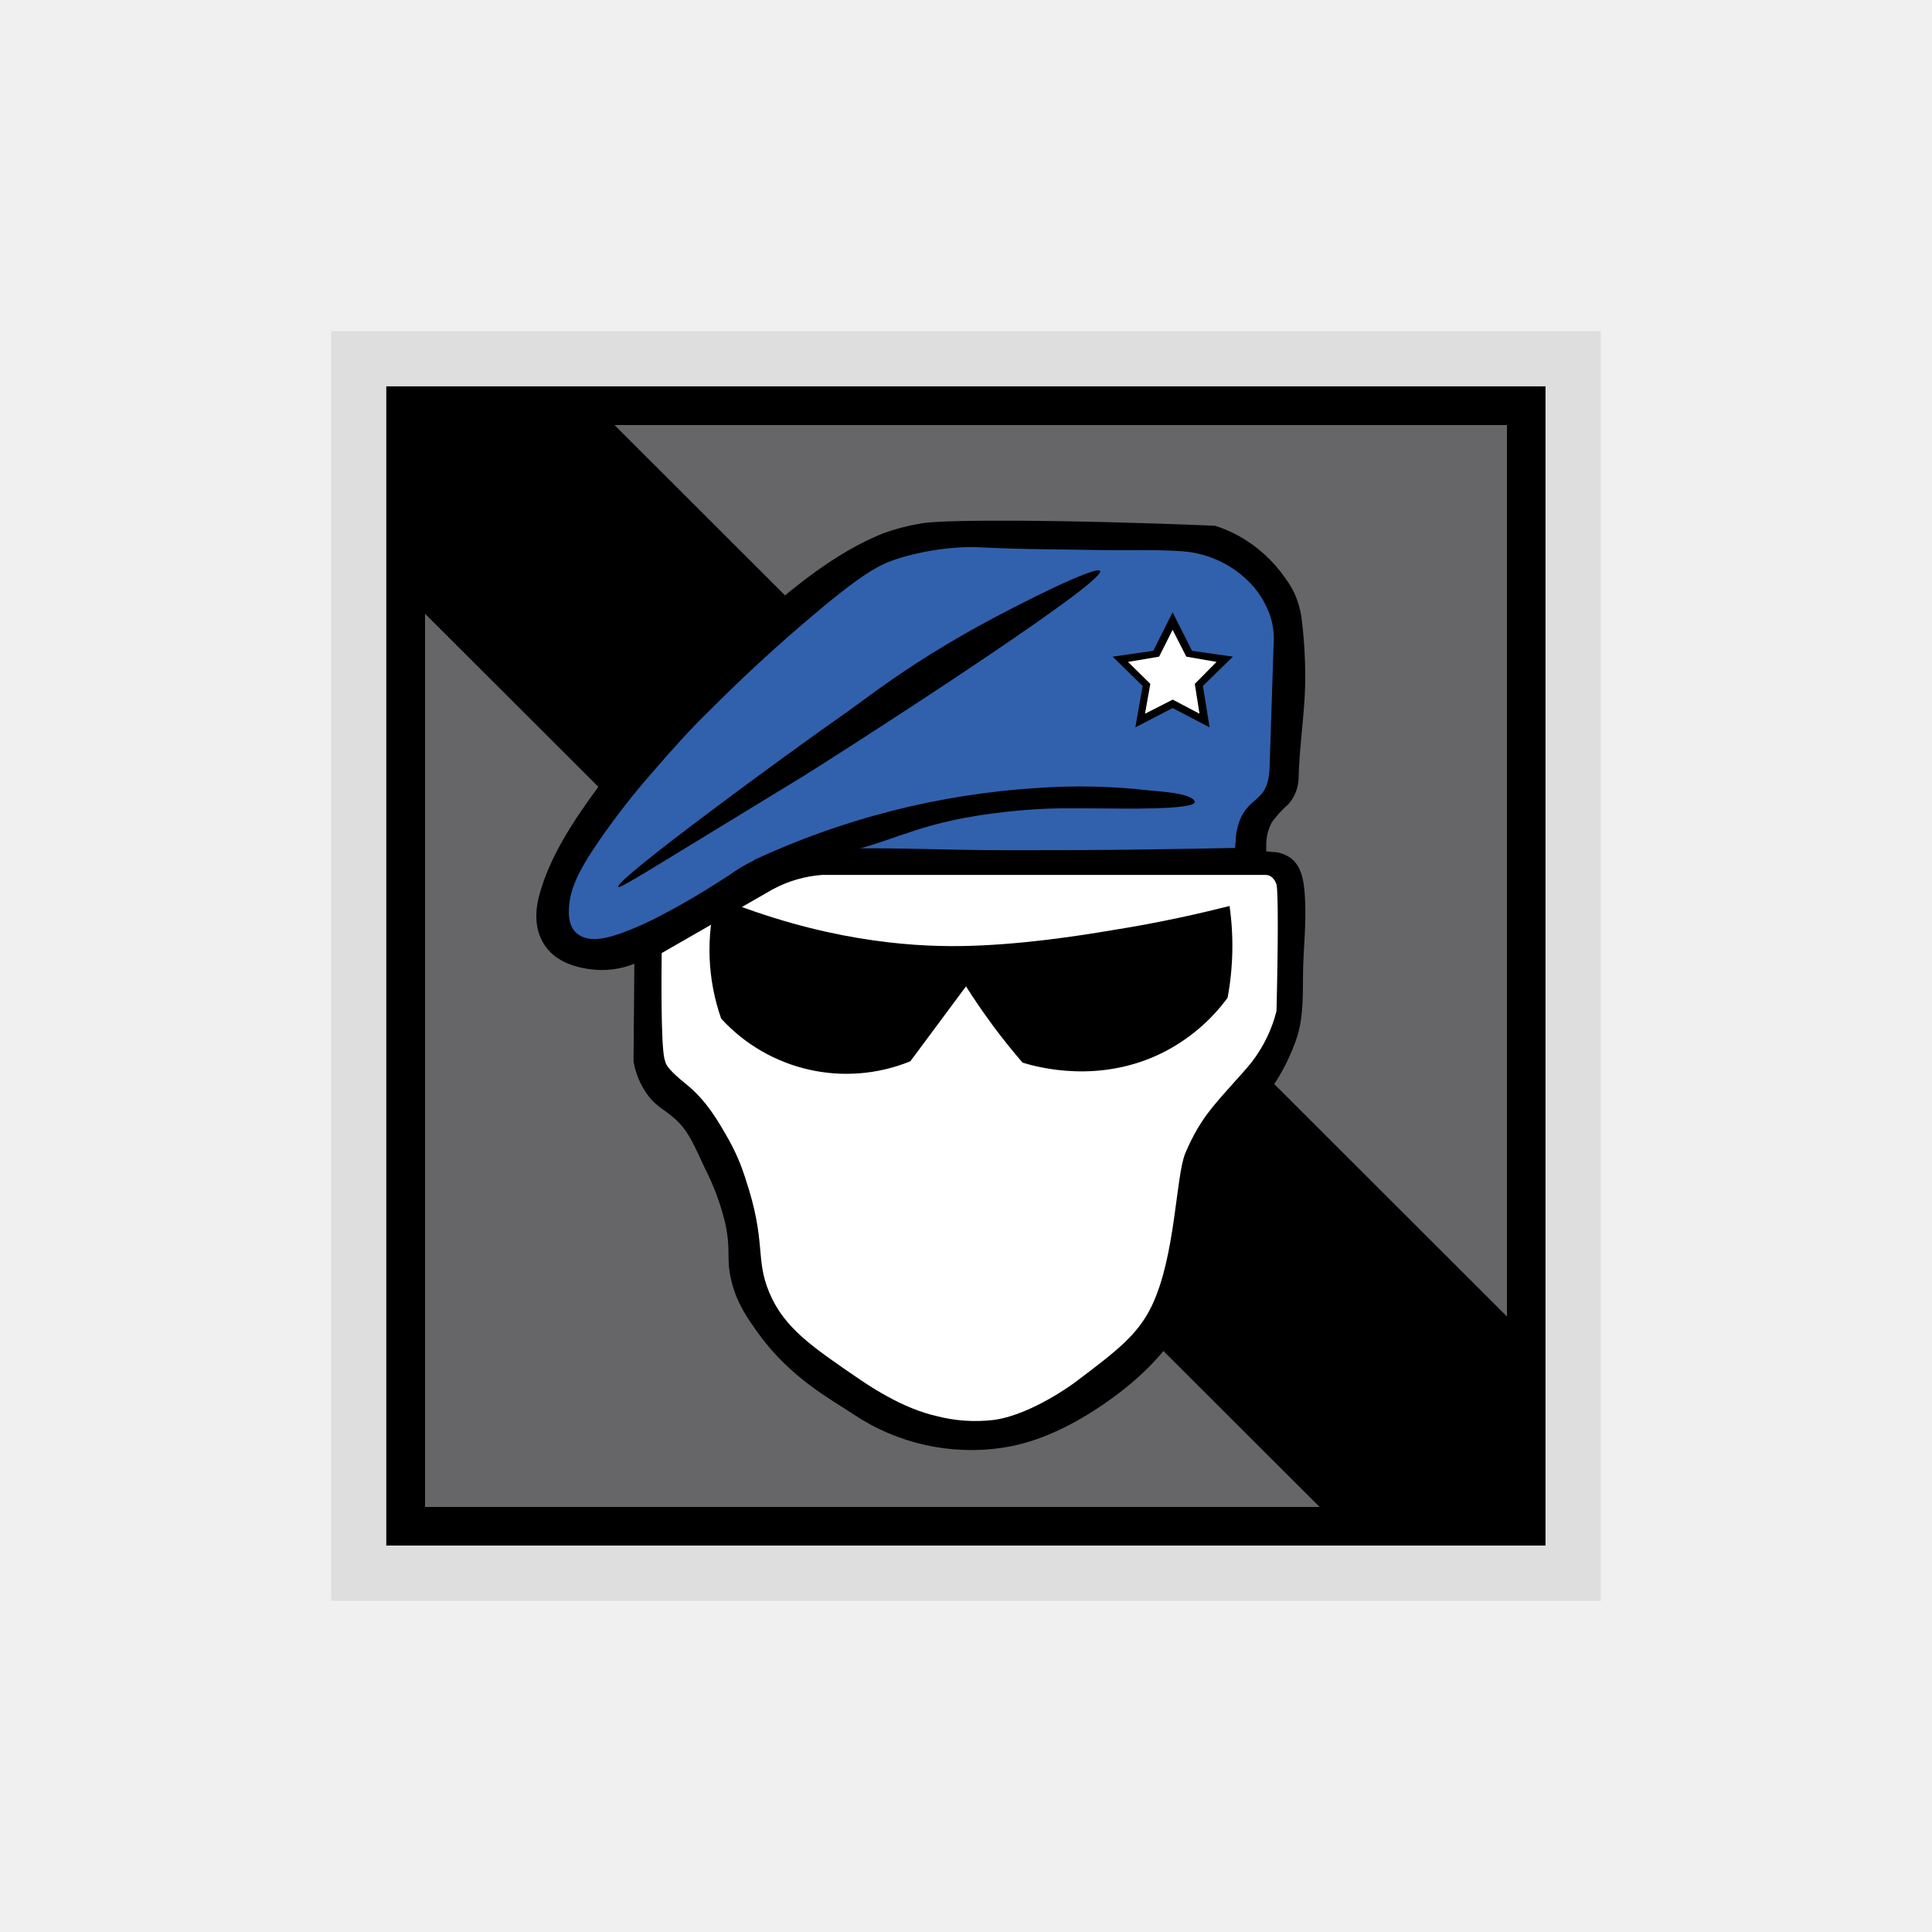
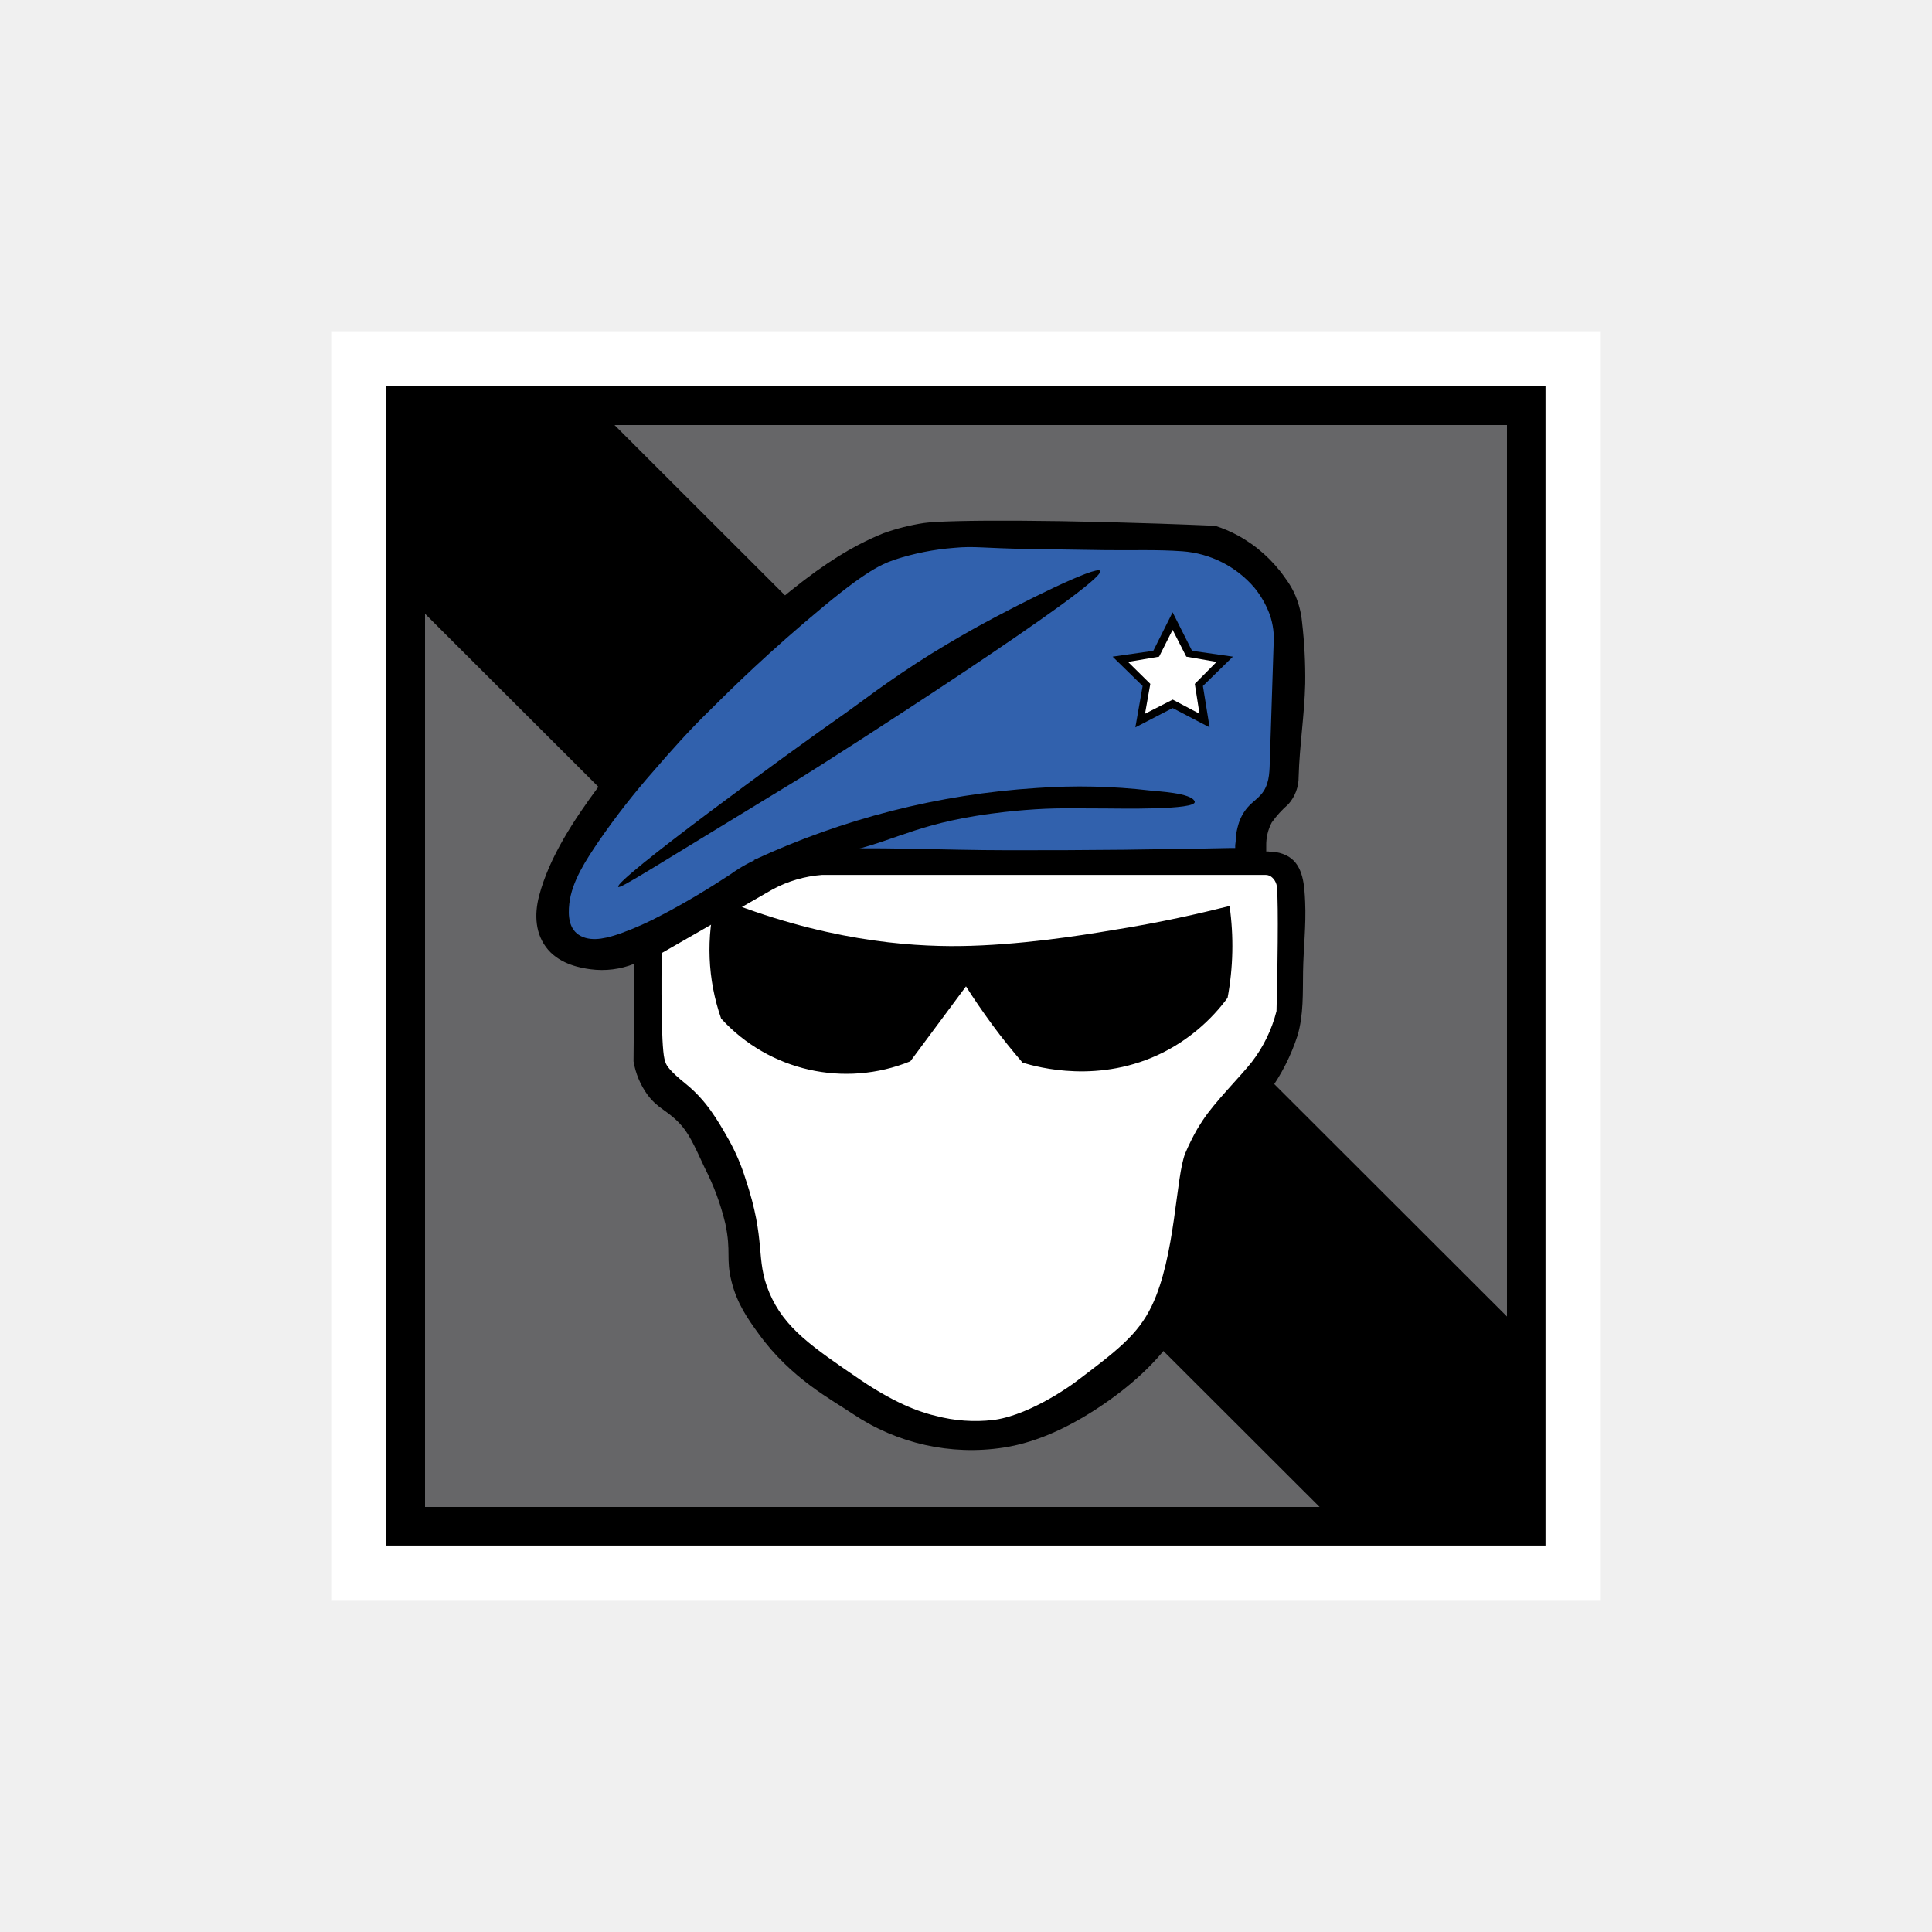
<svg xmlns="http://www.w3.org/2000/svg" viewBox="0 0 350 350">
  <g id="Recruit">
    <g id="Background">
-       <rect x="60" y="60" width="230" height="230" style="fill:#dedede" />
+       <rect x="60" y="60" width="230" height="230" style="fill:#fff" />
      <rect x="69.98" y="69.99" width="210" height="210" />
      <rect x="77" y="77" width="196" height="196" style="fill:#666668" />
      <path d="M76.5,110.69l163.25,163,33.88.13L273.5,239,110.88,76.56l-34.49-.19Z" />
    </g>
    <g id="Head">
      <path d="M181.75,262.25c6.62-1,12.91-4.24,18.37-8s10.73-8.57,14.07-14.41c4-6.95,2.84-14.76,4.61-22.25A35.23,35.23,0,0,1,223.21,207c2-3.21,4.53-6.09,6.67-9.21a36.46,36.46,0,0,0,5.18-10.19c1.11-3.77.94-7.68,1-11.57.07-4.21.57-8.41.38-12.62-.13-2.85-.28-6.57-3-8.22a6.47,6.47,0,0,0-2.26-.81,8,8,0,0,1-1.42-.13h-.37q0-.51,0-1a8.68,8.68,0,0,1,1-4.25,18.92,18.92,0,0,1,3-3.3,7.38,7.38,0,0,0,1.87-5c.16-5.64,1.06-11.22,1.19-16.86a86.82,86.82,0,0,0-.57-11.12,16.35,16.35,0,0,0-1.45-5.38,16.86,16.86,0,0,0-1.62-2.65A25.13,25.13,0,0,0,224.25,97a24,24,0,0,0-4.12-1.75c-28-1.18-48.57-1.1-52.75-.5A38.84,38.84,0,0,0,160,96.62c-.26.1-1.7.69-3.38,1.52-3.76,1.85-8.76,4.9-16,11.05-3.49,3-9.14,8.15-16.9,15.92a156.52,156.52,0,0,0-15.37,17.5c-4.31,5.85-8.83,12.6-10.69,19.7-.89,3.38-.72,7,1.62,9.73s6.1,3.34,7.69,3.55a15.67,15.67,0,0,0,7.95-1l-.15,17.68a14.36,14.36,0,0,0,2.49,6c1.87,2.55,3.44,2.75,5.76,5.14,1.7,1.75,2.67,3.88,4.63,8.13a45,45,0,0,1,3.75,10.13c1.1,5.19.06,6.29,1.13,10.5,1,4,2.91,6.71,4.9,9.45,5.86,8.13,13.33,12,17.14,14.57A38.45,38.45,0,0,0,181.75,262.25Z" />
      <path d="M229.33,158.5a1.7,1.7,0,0,1,1.17.5,2.69,2.69,0,0,1,.75,1.25c.31,1.12.31,10.32,0,22.92a25.18,25.18,0,0,1-4.5,9.25c-2.14,2.71-6.68,7.2-8.89,10.58-.52.79-1,1.6-1,1.6a40.7,40.7,0,0,0-2.12,4.28c-1.76,4.24-1.75,18.67-6.09,27.7-2.55,5.3-6.38,8.17-14,13.92,0,0-7.58,5.65-14.31,6.69l-.44.06a28.06,28.06,0,0,1-10.37-.75c-1.9-.44-6.56-1.71-13.62-6.5-8.78-6-13.83-9.39-16.54-15.83-2.63-6.27-.46-9.12-4.33-20.67a37.16,37.16,0,0,0-3-7c-2.06-3.62-4.07-7.14-7.83-10.17-2.87-2.31-3.46-3.29-3.64-3.84a6.58,6.58,0,0,1-.2-.66c-.64-2.73-.55-14.65-.5-19.17L140,161.1a22.45,22.45,0,0,1,8.9-2.6Z" style="fill:#fff" />
      <path d="M222.75,164.13c-5.25,1.32-12.51,3-21.25,4.38-5.88,1-17.07,2.75-27.62,2.88-9.35.11-24.85-1-44.12-8.87a37.73,37.73,0,0,0,.88,22,30.72,30.72,0,0,0,34.28,7.74L175,178.69c1.4,2.22,3,4.55,4.75,6.94s3.71,4.8,5.5,6.88c2.83.86,14,3.92,25.5-1.87a33.05,33.05,0,0,0,11.64-9.88,51.58,51.58,0,0,0,.36-16.62Z" />
      <path id="BarretBackground" d="M103.13,163.75c.45-4.13,3.13-8.08,5.39-11.43a135,135,0,0,1,9.93-12.7c3.18-3.68,6.44-7.34,9.92-10.73,1.91-1.86,8-8.12,17.42-16.16,10.29-8.81,13.4-10.35,16.34-11.36a46.18,46.18,0,0,1,10.68-2.12c3.88-.37,5.07.08,14,.21l13.4.2c4.63.07,9.34-.13,14,.21a19,19,0,0,1,13,6.55,17,17,0,0,1,2.81,4.89,13.44,13.44,0,0,1,.7,5.58l-.45,13.9-.22,6.67c-.07,2,0,4.06-1.12,5.85-.77,1.19-2,1.9-2.9,2.94a8.22,8.22,0,0,0-1.7,3.16,13.29,13.29,0,0,0-.46,2.31,7.22,7.22,0,0,1-.1,1.4v.51l-1.11,0-6.52.13q-6.3.11-12.59.18-10.46.11-20.93.09c-12,0-24-.69-35.95-.15a29.82,29.82,0,0,0-8.62,1.36,26.87,26.87,0,0,0-5.7,3.14c-4,2.62-8.1,5.11-12.34,7.32a56.54,56.54,0,0,1-7.45,3.35c-2.21.77-5.1,1.67-7.33.53S102.9,165.82,103.13,163.75Z" style="fill:#3161ad" />
      <path d="M112,160.66c.29.43,5.49-3,33.3-19.91,4.66-2.84,55.26-35.25,54-37.33-.64-1.06-14.66,5.95-22.11,10.05-1.19.66-4.42,2.46-8.54,5-7.75,4.83-13.14,9.08-15.19,10.5C142.42,136.67,111.25,159.53,112,160.66Z" />
      <path d="M136.54,155.82a143.12,143.12,0,0,1,51.32-13.07,110.09,110.09,0,0,1,20.51.46c1.18.15,7.55.41,8.06,2s-14.2,1.25-16.08,1.25c-6.69,0-9.05-.16-14.74.29-1.48.12-5,.43-9,1.09-12.12,2-15.6,5.07-25.52,6.94A66.4,66.4,0,0,1,136.54,155.82Z" />
      <g id="Star">
        <polygon points="212.43 110.92 208.93 117.9 201.56 118.96 207 124.27 205.68 131.77 212.43 128.27 219.13 131.77 217.92 124.27 223.35 118.96 215.95 117.9 212.43 110.92" />
        <polygon points="212.43 114.1 209.98 118.96 204.35 119.91 208.39 123.89 207.43 129.3 212.45 126.74 217.3 129.3 216.45 123.89 220.39 119.91 214.91 118.96 212.43 114.1" style="fill:#fff" />
      </g>
    </g>
  </g>
</svg>
